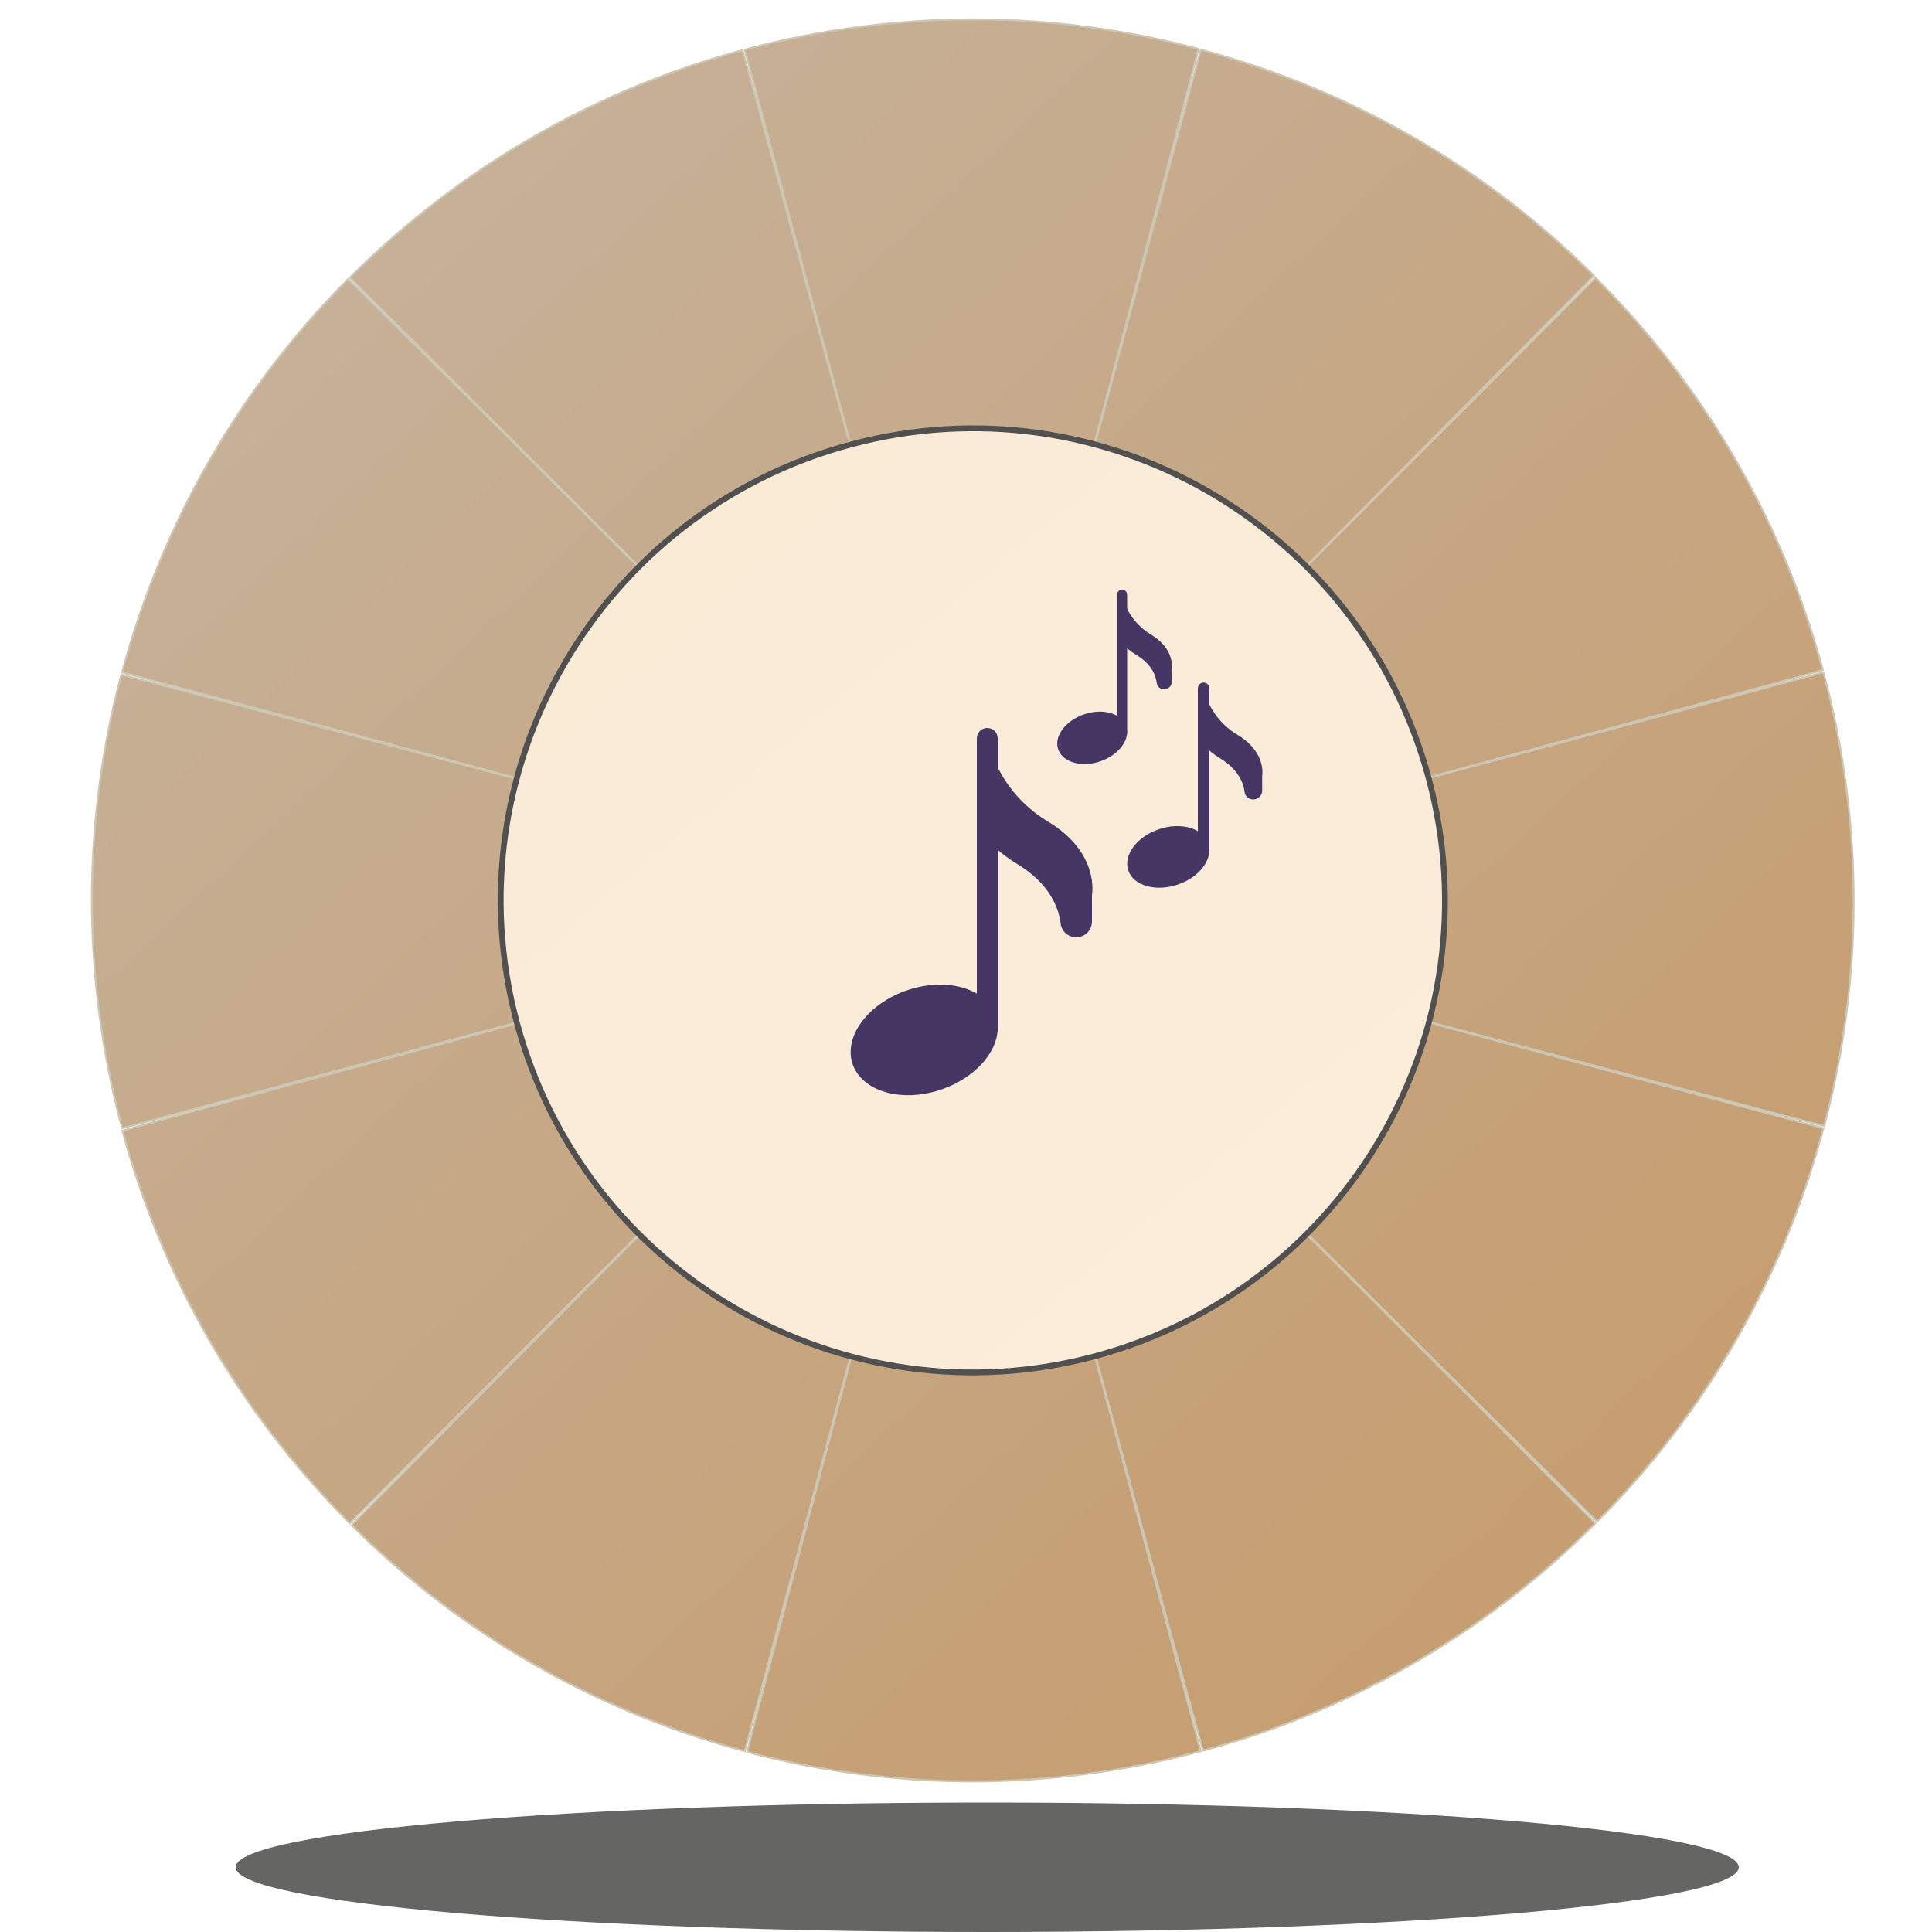
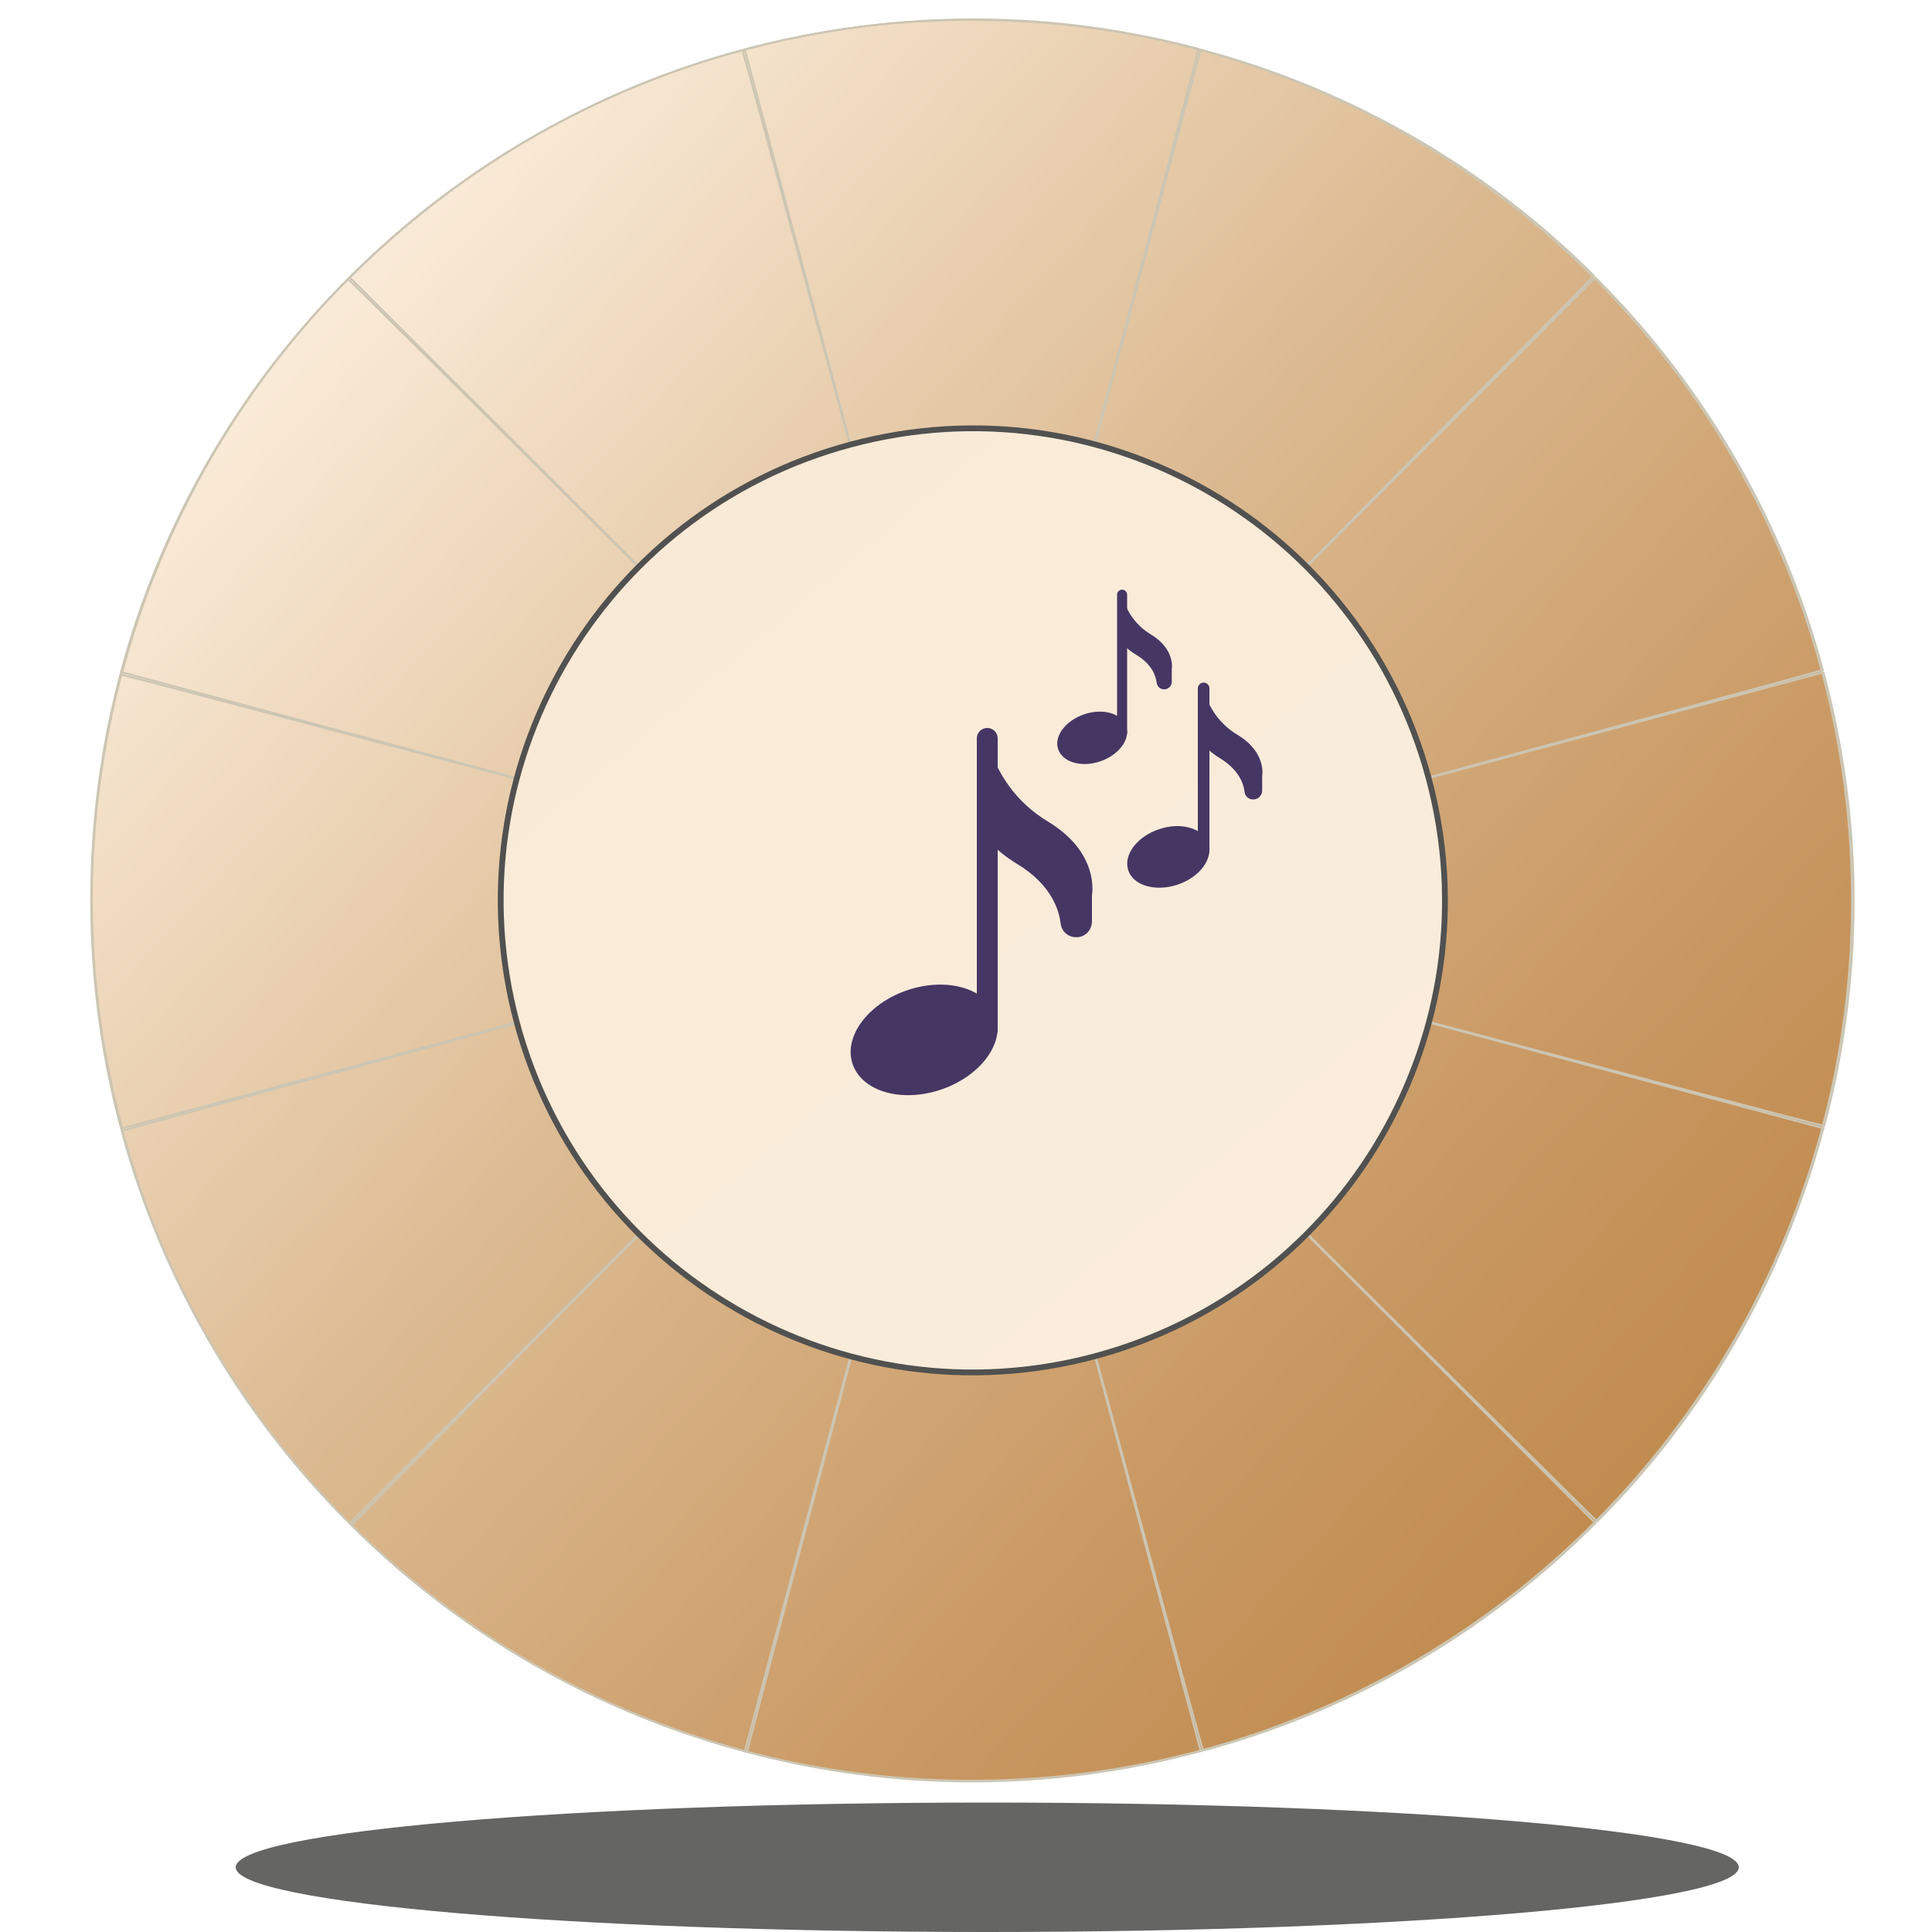
- <svg xmlns="http://www.w3.org/2000/svg" version="1.1" id="Layer_1" x="0px" y="0px" viewBox="0 0 1000 1000" style="enable-background:new 0 0 1000 1000;" xml:space="preserve">
+ <svg xmlns="http://www.w3.org/2000/svg" version="1.1" x="0px" y="0px" viewBox="0 0 1000 1000" style="enable-background:new 0 0 1000 1000;" xml:space="preserve">
  <style type="text/css">
- 	.st0{opacity:0.75;fill:#31322F;enable-background:new    ;}
- 	.st1{fill:url(#_x34__2_);}
- 	.st2{fill:none;stroke:#CCC6B3;stroke-miterlimit:10;}
- 	.st3{fill:url(#_x38__2_);}
- 	.st4{fill:url(#_x31_2_2_);}
- 	.st5{fill:url(#_x31_6_2_);}
- 	.st6{fill:url(#_x32_0_5_);}
- 	.st7{fill:url(#_x32_4_5_);}
- 	.st8{fill:url(#_x32_8_2_);}
- 	.st9{fill:url(#_x33_2_2_);}
- 	.st10{fill:url(#_x33_6_2_);}
- 	.st11{fill:url(#_x34_0_2_);}
- 	.st12{fill:url(#_x34_4_2_);}
- 	.st13{fill:url(#_x35_1_2_);}
- 	.st14{fill-rule:evenodd;clip-rule:evenodd;fill:url(#_x35_4_2_);}
- 	.st15{fill:none;stroke:#505050;stroke-width:3;stroke-miterlimit:10;}
- 	.st16{fill:#463664;}
+ 	.st0{fill:url(#SVGID_1_);stroke:#CCC7B4;stroke-miterlimit:10;}
+ 	.st1{opacity:0.75;fill:#31322F;enable-background:new    ;}
+ 	.st2{fill:none;}
+ 	.st3{fill:none;stroke:#CCC5B3;stroke-miterlimit:10;}
+ 	.st4{fill-rule:evenodd;clip-rule:evenodd;fill:url(#_x35_4_2_);}
+ 	.st5{fill:none;stroke:#505150;stroke-width:3;stroke-miterlimit:10;}
+ 	.st6{fill:#463664;}
</style>
-   <ellipse class="st0" cx="511" cy="966.5" rx="389" ry="33.5" />
-   <g id="_x31_">
-     <g id="_x32_">
-       <g>
-         <g id="_x33_">
-           <g>
-             <linearGradient id="_x34__2_" gradientUnits="userSpaceOnUse" x1="233.691" y1="110.491" x2="947.25" y2="872.503" gradientTransform="matrix(1 0 0 1 0 -78)">
-               <stop offset="0" style="stop-color:#C6B199" />
-               <stop offset="1" style="stop-color:#C69C6D" />
+   <g id="Layer_2">
+     <linearGradient id="SVGID_1_" gradientUnits="userSpaceOnUse" x1="172.984" y1="163.378" x2="844.628" y2="779.458">
+       <stop offset="0" style="stop-color:#F9EAD7" />
+       <stop offset="0.422" style="stop-color:#DCBA91" />
+       <stop offset="0.815" style="stop-color:#C89761" />
+       <stop offset="1" style="stop-color:#C08B4F" />
+     </linearGradient>
+     <circle class="st0" cx="502.9" cy="466" r="455.7" />
+   </g>
+   <g id="Layer_1">
+     <ellipse class="st1" cx="511" cy="966.5" rx="389" ry="33.5" />
+     <g id="_x31_">
+       <g id="_x32_">
+         <g>
+           <g id="_x33_">
+             <g>
+               <path id="_x34_" class="st2" d="M181.1,143.7C239.6,85.3,309.9,46,384.3,26c7.6,25.9,100,368.4,119.2,440        C453,415.6,197.9,160.4,181.1,143.7z" />
+             </g>
+             <g>
+               <path id="_x34__1_" class="st3" d="M181.1,143.7C239.6,85.3,309.9,46,384.3,26c7.6,25.9,100,368.4,119.2,440        C453,415.6,197.9,160.4,181.1,143.7z" />
+             </g>
+           </g>
+         </g>
+       </g>
+       <g id="_x36_">
+         <g>
+           <g id="_x37_">
+             <g>
+               <path id="_x38_" class="st2" d="M63.2,348c21.4-79.8,62.6-148.9,117-203.5c19.5,18.6,270.8,269,323.3,321.5        C434.6,447.5,86,354.2,63.2,348z" />
+             </g>
+             <g>
+               <path id="_x38__1_" class="st3" d="M63.2,348c21.4-79.8,62.6-148.9,117-203.5c19.5,18.6,270.8,269,323.3,321.5        C434.6,447.5,86,354.2,63.2,348z" />
+             </g>
+           </g>
+         </g>
+       </g>
+       <g id="_x31_0">
+         <g>
+           <g id="_x31_1">
+             <g>
+               <path id="_x31_2" class="st2" d="M63.2,584C41.8,504.2,43,423.7,62.8,349.2C89,355.6,431.9,446.8,503.5,466        C434.6,484.4,86,577.9,63.2,584z" />
+             </g>
+             <g>
+               <path id="_x31_2_1_" class="st3" d="M63.2,584C41.8,504.2,43,423.7,62.8,349.2C89,355.6,431.9,446.8,503.5,466        C434.6,484.4,86,577.9,63.2,584z" />
+             </g>
+           </g>
+         </g>
+       </g>
+       <g id="_x31_4">
+         <g>
+           <g id="_x31_5">
+             <g>
+               <path id="_x31_6" class="st2" d="M181.1,788.4C122.7,730,83.5,659.7,63.4,585.3c25.9-7.6,368.4-100,440-119.2        C453,516.4,197.9,771.5,181.1,788.4z" />
+             </g>
+             <g>
+               <path id="_x31_6_1_" class="st3" d="M181.1,788.4C122.7,730,83.5,659.7,63.4,585.3c25.9-7.6,368.4-100,440-119.2        C453,516.4,197.9,771.5,181.1,788.4z" />
+             </g>
+           </g>
+         </g>
+       </g>
+       <g id="_x31_8">
+         <g>
+           <g id="_x31_9">
+             <g>
+               <path id="_x32_0" class="st2" d="M385.5,906.4c-79.8-21.4-148.9-62.6-203.5-117c18.6-19.5,269-270.8,321.5-323.3        C485,534.9,391.6,883.4,385.5,906.4z" />
+             </g>
+             <g>
+               <path id="_x32_0_1_" class="st3" d="M385.5,906.4c-79.8-21.4-148.9-62.6-203.5-117c18.6-19.5,269-270.8,321.5-323.3        C485,534.9,391.6,883.4,385.5,906.4z" />
+             </g>
+           </g>
+         </g>
+       </g>
+       <g id="_x32_2">
+         <g>
+           <g id="_x32_3">
+             <g>
+               <path id="_x32_4" class="st2" d="M621.5,906.4c-79.8,21.4-160.3,20.2-234.8,0.4c6.4-26.2,97.6-369.1,116.8-440.7        C522,534.9,615.3,883.4,621.5,906.4z" />
+             </g>
+             <g>
+               <path id="_x32_4_1_" class="st3" d="M621.5,906.4c-79.8,21.4-160.3,20.2-234.8,0.4c6.4-26.2,97.6-369.1,116.8-440.7        C522,534.9,615.3,883.4,621.5,906.4z" />
+             </g>
+           </g>
+         </g>
+       </g>
+       <g id="_x32_6">
+         <g>
+           <g id="_x32_7">
+             <g>
+               <path id="_x32_8" class="st2" d="M825.8,788.4c-58.4,58.4-128.7,97.7-203.1,117.7c-7.6-25.9-100-368.4-119.2-440        C553.9,516.4,809.1,771.5,825.8,788.4z" />
+             </g>
+             <g>
+               <path id="_x32_8_1_" class="st3" d="M825.8,788.4c-58.4,58.4-128.7,97.7-203.1,117.7c-7.6-25.9-100-368.4-119.2-440        C553.9,516.4,809.1,771.5,825.8,788.4z" />
+             </g>
+           </g>
+         </g>
+       </g>
+       <g id="_x33_0">
+         <g>
+           <g id="_x33_1">
+             <g>
+               <path id="_x33_2" class="st2" d="M943.8,584c-21.4,79.8-62.6,148.9-117.1,203.5C807.3,768.9,556,518.5,503.5,466        C572.3,484.4,920.8,577.9,943.8,584z" />
+             </g>
+             <g>
+               <path id="_x33_2_1_" class="st3" d="M943.8,584c-21.4,79.8-62.6,148.9-117.1,203.5C807.3,768.9,556,518.5,503.5,466        C572.3,484.4,920.8,577.9,943.8,584z" />
+             </g>
+           </g>
+         </g>
+       </g>
+       <g id="_x33_4">
+         <g>
+           <g id="_x33_5">
+             <g>
+               <path id="_x33_6" class="st2" d="M943.8,348c21.4,79.8,20.2,160.3,0.4,234.8C918,576.4,575.1,485.3,503.5,466        C572.3,447.5,920.8,354.2,943.8,348z" />
+             </g>
+             <g>
+               <path id="_x33_6_1_" class="st3" d="M943.8,348c21.4,79.8,20.2,160.3,0.4,234.8C918,576.4,575.1,485.3,503.5,466        C572.3,447.5,920.8,354.2,943.8,348z" />
+             </g>
+           </g>
+         </g>
+       </g>
+       <g id="_x33_8">
+         <g>
+           <g id="_x33_9">
+             <g>
+               <path id="_x34_0" class="st2" d="M825.8,143.7c58.4,58.4,97.7,128.7,117.7,203.1c-25.9,7.6-368.4,100-440,119.2        C553.9,415.6,809.1,160.4,825.8,143.7z" />
+             </g>
+             <g>
+               <path id="_x34_0_1_" class="st3" d="M825.8,143.7c58.4,58.4,97.7,128.7,117.7,203.1c-25.9,7.6-368.4,100-440,119.2        C553.9,415.6,809.1,160.4,825.8,143.7z" />
+             </g>
+           </g>
+         </g>
+       </g>
+       <g id="_x34_2">
+         <g>
+           <g id="_x34_3">
+             <g>
+               <path id="_x34_4" class="st2" d="M621.5,25.7C701.3,47,770.4,88.3,825,142.7C806.4,162.3,556,413.5,503.5,466        C522,397.2,615.3,48.6,621.5,25.7z" />
+             </g>
+             <g>
+               <path id="_x34_4_1_" class="st3" d="M621.5,25.7C701.3,47,770.4,88.3,825,142.7C806.4,162.3,556,413.5,503.5,466        C522,397.2,615.3,48.6,621.5,25.7z" />
+             </g>
+           </g>
+         </g>
+         <g>
+           <g id="_x34_6">
+             <g>
+               <path id="_x34_7" class="st3" d="M47.2,9.7" />
+             </g>
+             <g>
+               <path id="_x34_7_1_" class="st3" d="M47.2,9.7" />
+             </g>
+           </g>
+         </g>
+       </g>
+       <g id="_x34_9">
+         <g>
+           <g id="_x35_0">
+             <g>
+               <path id="_x35_1" class="st2" d="M385.5,25.7c79.8-21.4,160.3-20.2,234.8-0.4c-6.4,26.2-97.6,369.1-116.8,440.7        C485,397.2,391.6,48.6,385.5,25.7z" />
+             </g>
+             <g>
+               <path id="_x35_1_1_" class="st3" d="M385.5,25.7c79.8-21.4,160.3-20.2,234.8-0.4c-6.4,26.2-97.6,369.1-116.8,440.7        C485,397.2,391.6,48.6,385.5,25.7z" />
+             </g>
+           </g>
+         </g>
+       </g>
+       <g>
+         <g id="_x35_3">
+           <g>
+             <linearGradient id="_x35_4_2_" gradientUnits="userSpaceOnUse" x1="324.541" y1="666.912" x2="721.851" y2="196.351" gradientTransform="matrix(1 0 0 -1 0 921)">
+               <stop offset="0" style="stop-color:#F9EAD7" />
+               <stop offset="1" style="stop-color:#FBEDDC" />
            </linearGradient>
-             <path id="_x34_" class="st1" d="M181.1,143.7C239.6,85.3,309.9,46,384.3,26c7.6,25.9,100,368.4,119.2,440       C453,415.6,197.9,160.4,181.1,143.7z" />
-           </g>
-           <g>
-             <path id="_x34__1_" class="st2" d="M181.1,143.7C239.6,85.3,309.9,46,384.3,26c7.6,25.9,100,368.4,119.2,440       C453,415.6,197.9,160.4,181.1,143.7z" />
-           </g>
-         </g>
-       </g>
-     </g>
-     <g id="_x36_">
-       <g>
-         <g id="_x37_">
-           <g>
-             <linearGradient id="_x38__2_" gradientUnits="userSpaceOnUse" x1="73.266" y1="260.715" x2="786.826" y2="1022.727" gradientTransform="matrix(1 0 0 1 0 -78)">
-               <stop offset="0" style="stop-color:#C6B199" />
-               <stop offset="1" style="stop-color:#C69C6D" />
-             </linearGradient>
-             <path id="_x38_" class="st3" d="M63.2,348c21.4-79.8,62.6-148.9,117-203.5c19.5,18.6,270.8,269,323.3,321.5       C434.6,447.5,86,354.2,63.2,348z" />
-           </g>
-           <g>
-             <path id="_x38__1_" class="st2" d="M63.2,348c21.4-79.8,62.6-148.9,117-203.5c19.5,18.6,270.8,269,323.3,321.5       C434.6,447.5,86,354.2,63.2,348z" />
-           </g>
-         </g>
-       </g>
-     </g>
-     <g id="_x31_0">
-       <g>
-         <g id="_x31_1">
-           <g>
-             <linearGradient id="_x31_2_2_" gradientUnits="userSpaceOnUse" x1="14.401" y1="315.838" x2="727.962" y2="1077.851" gradientTransform="matrix(1 0 0 1 0 -78)">
-               <stop offset="0" style="stop-color:#C6B199" />
-               <stop offset="1" style="stop-color:#C69C6D" />
-             </linearGradient>
-             <path id="_x31_2" class="st4" d="M63.2,584c-21.4-79.8-20.2-160.3-0.4-234.8C89,355.6,431.9,446.8,503.5,466       C434.6,484.4,86,577.9,63.2,584z" />
-           </g>
-           <g>
-             <path id="_x31_2_1_" class="st2" d="M63.2,584c-21.4-79.8-20.2-160.3-0.4-234.8C89,355.6,431.9,446.8,503.5,466       C434.6,484.4,86,577.9,63.2,584z" />
-           </g>
-         </g>
-       </g>
-     </g>
-     <g id="_x31_4">
-       <g>
-         <g id="_x31_5">
-           <g>
-             <linearGradient id="_x31_6_2_" gradientUnits="userSpaceOnUse" x1="-5.24" y1="334.23" x2="708.319" y2="1096.244" gradientTransform="matrix(1 0 0 1 0 -78)">
-               <stop offset="0" style="stop-color:#C6B199" />
-               <stop offset="1" style="stop-color:#C69C6D" />
-             </linearGradient>
-             <path id="_x31_6" class="st5" d="M181.1,788.4C122.7,730,83.5,659.7,63.4,585.3c25.9-7.6,368.4-100,440-119.2       C453,516.4,197.9,771.5,181.1,788.4z" />
-           </g>
-           <g>
-             <path id="_x31_6_1_" class="st2" d="M181.1,788.4C122.7,730,83.5,659.7,63.4,585.3c25.9-7.6,368.4-100,440-119.2       C453,516.4,197.9,771.5,181.1,788.4z" />
-           </g>
-         </g>
-       </g>
-     </g>
-     <g id="_x31_8">
-       <g>
-         <g id="_x31_9">
-           <g>
-             <linearGradient id="_x32_0_5_" gradientUnits="userSpaceOnUse" x1="-5.159" y1="334.154" x2="708.403" y2="1096.166" gradientTransform="matrix(1 0 0 1 0 -78)">
-               <stop offset="0" style="stop-color:#C6B199" />
-               <stop offset="1" style="stop-color:#C69C6D" />
-             </linearGradient>
-             <path id="_x32_0" class="st6" d="M385.5,906.4c-79.8-21.4-148.9-62.6-203.5-117c18.6-19.5,269-270.8,321.5-323.3       C485,534.9,391.6,883.4,385.5,906.4z" />
-           </g>
-           <g>
-             <path id="_x32_0_1_" class="st2" d="M385.5,906.4c-79.8-21.4-148.9-62.6-203.5-117c18.6-19.5,269-270.8,321.5-323.3       C485,534.9,391.6,883.4,385.5,906.4z" />
-           </g>
-         </g>
-       </g>
-     </g>
-     <g id="_x32_2">
-       <g>
-         <g id="_x32_3">
-           <g>
-             <linearGradient id="_x32_4_5_" gradientUnits="userSpaceOnUse" x1="20.071" y1="310.525" x2="733.632" y2="1072.541" gradientTransform="matrix(1 0 0 1 0 -78)">
-               <stop offset="0" style="stop-color:#C6B199" />
-               <stop offset="1" style="stop-color:#C69C6D" />
-             </linearGradient>
-             <path id="_x32_4" class="st7" d="M621.5,906.4c-79.8,21.4-160.3,20.2-234.8,0.4c6.4-26.2,97.6-369.1,116.8-440.7       C522,534.9,615.3,883.4,621.5,906.4z" />
-           </g>
-           <g>
-             <path id="_x32_4_1_" class="st2" d="M621.5,906.4c-79.8,21.4-160.3,20.2-234.8,0.4c6.4-26.2,97.6-369.1,116.8-440.7       C522,534.9,615.3,883.4,621.5,906.4z" />
-           </g>
-         </g>
-       </g>
-     </g>
-     <g id="_x32_6">
-       <g>
-         <g id="_x32_7">
-           <g>
-             <linearGradient id="_x32_8_2_" gradientUnits="userSpaceOnUse" x1="88.587" y1="246.367" x2="802.148" y2="1008.381" gradientTransform="matrix(1 0 0 1 0 -78)">
-               <stop offset="0" style="stop-color:#C6B199" />
-               <stop offset="1" style="stop-color:#C69C6D" />
-             </linearGradient>
-             <path id="_x32_8" class="st8" d="M825.8,788.4c-58.4,58.4-128.7,97.7-203.1,117.7c-7.6-25.9-100-368.4-119.2-440       C553.9,516.4,809.1,771.5,825.8,788.4z" />
-           </g>
-           <g>
-             <path id="_x32_8_1_" class="st2" d="M825.8,788.4c-58.4,58.4-128.7,97.7-203.1,117.7c-7.6-25.9-100-368.4-119.2-440       C553.9,516.4,809.1,771.5,825.8,788.4z" />
-           </g>
-         </g>
-       </g>
-     </g>
-     <g id="_x33_0">
-       <g>
-         <g id="_x33_1">
-           <g>
-             <linearGradient id="_x33_2_2_" gradientUnits="userSpaceOnUse" x1="249.01" y1="96.143" x2="962.573" y2="858.156" gradientTransform="matrix(1 0 0 1 0 -78)">
-               <stop offset="0" style="stop-color:#C6B199" />
-               <stop offset="1" style="stop-color:#C69C6D" />
-             </linearGradient>
-             <path id="_x33_2" class="st9" d="M943.8,584c-21.4,79.8-62.6,148.9-117.1,203.5C807.3,768.9,556,518.5,503.5,466       C572.3,484.4,920.8,577.9,943.8,584z" />
-           </g>
-           <g>
-             <path id="_x33_2_1_" class="st2" d="M943.8,584c-21.4,79.8-62.6,148.9-117.1,203.5C807.3,768.9,556,518.5,503.5,466       C572.3,484.4,920.8,577.9,943.8,584z" />
-           </g>
-         </g>
-       </g>
-     </g>
-     <g id="_x33_4">
-       <g>
-         <g id="_x33_5">
-           <g>
-             <linearGradient id="_x33_6_2_" gradientUnits="userSpaceOnUse" x1="307.876" y1="41.021" x2="1021.439" y2="803.034" gradientTransform="matrix(1 0 0 1 0 -78)">
-               <stop offset="0" style="stop-color:#C6B199" />
-               <stop offset="1" style="stop-color:#C69C6D" />
-             </linearGradient>
-             <path id="_x33_6" class="st10" d="M943.8,348c21.4,79.8,20.2,160.3,0.4,234.8C918,576.4,575.1,485.3,503.5,466       C572.3,447.5,920.8,354.2,943.8,348z" />
-           </g>
-           <g>
-             <path id="_x33_6_1_" class="st2" d="M943.8,348c21.4,79.8,20.2,160.3,0.4,234.8C918,576.4,575.1,485.3,503.5,466       C572.3,447.5,920.8,354.2,943.8,348z" />
-           </g>
-         </g>
-       </g>
-     </g>
-     <g id="_x33_8">
-       <g>
-         <g id="_x33_9">
-           <g>
-             <linearGradient id="_x34_0_2_" gradientUnits="userSpaceOnUse" x1="327.52" y1="22.629" x2="1041.08" y2="784.641" gradientTransform="matrix(1 0 0 1 0 -78)">
-               <stop offset="0" style="stop-color:#C6B199" />
-               <stop offset="1" style="stop-color:#C69C6D" />
-             </linearGradient>
-             <path id="_x34_0" class="st11" d="M825.8,143.7c58.4,58.4,97.7,128.7,117.7,203.1c-25.9,7.6-368.4,100-440,119.2       C553.9,415.6,809.1,160.4,825.8,143.7z" />
-           </g>
-           <g>
-             <path id="_x34_0_1_" class="st2" d="M825.8,143.7c58.4,58.4,97.7,128.7,117.7,203.1c-25.9,7.6-368.4,100-440,119.2       C553.9,415.6,809.1,160.4,825.8,143.7z" />
-           </g>
-         </g>
-       </g>
-     </g>
-     <g id="_x34_2">
-       <g>
-         <g id="_x34_3">
-           <g>
-             <linearGradient id="_x34_4_2_" gradientUnits="userSpaceOnUse" x1="327.438" y1="22.704" x2="1040.997" y2="784.72" gradientTransform="matrix(1 0 0 1 0 -78)">
-               <stop offset="0" style="stop-color:#C6B199" />
-               <stop offset="1" style="stop-color:#C69C6D" />
-             </linearGradient>
-             <path id="_x34_4" class="st12" d="M621.5,25.7C701.3,47,770.4,88.3,825,142.7C806.4,162.3,556,413.5,503.5,466       C522,397.2,615.3,48.6,621.5,25.7z" />
-           </g>
-           <g>
-             <path id="_x34_4_1_" class="st2" d="M621.5,25.7C701.3,47,770.4,88.3,825,142.7C806.4,162.3,556,413.5,503.5,466       C522,397.2,615.3,48.6,621.5,25.7z" />
-           </g>
-         </g>
-       </g>
-       <g>
-         <g id="_x34_6">
-           <g>
-             <path id="_x34_7" class="st2" d="M47.2,9.7" />
-           </g>
-           <g>
-             <path id="_x34_7_1_" class="st2" d="M47.2,9.7" />
-           </g>
-         </g>
-       </g>
-     </g>
-     <g id="_x34_9">
-       <g>
-         <g id="_x35_0">
-           <g>
-             <linearGradient id="_x35_1_2_" gradientUnits="userSpaceOnUse" x1="302.206" y1="46.331" x2="1015.768" y2="808.345" gradientTransform="matrix(1 0 0 1 0 -78)">
-               <stop offset="0" style="stop-color:#C6B199" />
-               <stop offset="1" style="stop-color:#C69C6D" />
-             </linearGradient>
-             <path id="_x35_1" class="st13" d="M385.5,25.7c79.8-21.4,160.3-20.2,234.8-0.4c-6.4,26.2-97.6,369.1-116.8,440.7       C485,397.2,391.6,48.6,385.5,25.7z" />
-           </g>
-           <g>
-             <path id="_x35_1_1_" class="st2" d="M385.5,25.7c79.8-21.4,160.3-20.2,234.8-0.4c-6.4,26.2-97.6,369.1-116.8,440.7       C485,397.2,391.6,48.6,385.5,25.7z" />
-           </g>
-         </g>
-       </g>
-     </g>
-     <g>
-       <g id="_x35_3">
-         <g>
-           <linearGradient id="_x35_4_2_" gradientUnits="userSpaceOnUse" x1="324.546" y1="332.083" x2="721.856" y2="802.645" gradientTransform="matrix(1 0 0 1 0 -78)">
-             <stop offset="0" style="stop-color:#FAEBD7" />
-             <stop offset="1" style="stop-color:#FBEDDB" />
-           </linearGradient>
-           <path id="_x35_4" class="st14" d="M440.3,230.1c130.3-35,264.2,42.4,299.2,172.8S697,667,566.7,702      c-130.3,34.9-264.2-42.4-299.2-172.8C232.7,398.9,309.9,265,440.3,230.1z" />
-         </g>
-         <g>
-           <path id="_x35_4_1_" class="st15" d="M440.3,230.1c130.3-35,264.2,42.4,299.2,172.8S697,667,566.7,702      c-130.3,34.9-264.2-42.4-299.2-172.8C232.7,398.9,309.9,265,440.3,230.1z" />
-         </g>
-       </g>
-     </g>
-   </g>
-   <g id="_x32_0_2_">
-     <g>
-       <g id="_x32_1">
-         <g>
-           <path id="_x32_2_1_" class="st16" d="M515.4,525.8c4.8,14.2-8,31.3-28.4,38.2c-20.5,6.9-40.9,0.9-45.7-13.3      c-4.8-14.2,8-31.3,28.4-38.2C490.2,505.6,510.6,511.6,515.4,525.8" />
-         </g>
-       </g>
-     </g>
-     <g>
-       <g id="_x32_3_1_">
-         <g>
-           <path id="_x32_4_2_" class="st16" d="M511,538.1c-3,0-5.4-2.4-5.4-5.4c0-50.2,0-100.3,0-150.5c0-3,2.4-5.4,5.4-5.4      s5.4,2.4,5.4,5.4c0,50.2,0,100.3,0,150.5C516.4,535.7,514,538.1,511,538.1z" />
-         </g>
-       </g>
-     </g>
-     <g>
-       <g id="_x32_5">
-         <g>
-           <path id="_x32_6_1_" class="st16" d="M511,382.2c4.2,18.1,15.6,33.6,31.5,43.1c27,16.3,22.7,38,22.7,38c0,4.5,0,9.1,0,13.6      c0,2.2-0.9,4.3-2.4,5.9c-1.6,1.5-3.7,2.4-5.9,2.3c-4,0-7.4-3-7.9-7c-0.9-7.7-5.3-20.6-22.8-31.1c-5.6-3.4-10.7-7.5-15.1-12.4      L511,382.2L511,382.2z" />
-         </g>
-       </g>
-     </g>
-   </g>
-   <g id="_x32_0_3_">
-     <g>
-       <g id="_x32_1_1_">
-         <g>
-           <path id="_x32_2_2_" class="st16" d="M582.9,376c2.3,6.7-3.8,14.8-13.5,18.1c-9.7,3.3-19.4,0.4-21.7-6.3      c-2.3-6.7,3.8-14.8,13.5-18.1C571,366.4,580.7,369.3,582.9,376" />
-         </g>
-       </g>
-     </g>
-     <g>
-       <g id="_x32_3_2_">
-         <g>
-           <path id="_x32_4_3_" class="st16" d="M580.8,381.8c-1.4,0-2.6-1.2-2.6-2.6c0-23.8,0-47.6,0-71.4c0-1.4,1.2-2.6,2.6-2.6      s2.6,1.2,2.6,2.6c0,23.8,0,47.6,0,71.4C583.4,380.7,582.3,381.8,580.8,381.8z" />
-         </g>
-       </g>
-     </g>
-     <g>
-       <g id="_x32_5_1_">
-         <g>
-           <path id="_x32_6_2_" class="st16" d="M580.8,307.9c2,8.6,7.4,16,14.9,20.5c12.8,7.7,10.8,18,10.8,18c0,2.2,0,4.3,0,6.5      c0,1-0.4,2.1-1.2,2.8c-0.7,0.7-1.8,1.1-2.8,1.1c-1.9,0-3.5-1.4-3.8-3.3c-0.4-3.7-2.5-9.8-10.8-14.7c-2.7-1.6-5.1-3.6-7.2-5.9      L580.8,307.9L580.8,307.9z" />
-         </g>
-       </g>
-     </g>
-   </g>
-   <g id="_x32_0_4_">
-     <g>
-       <g id="_x32_1_2_">
-         <g>
-           <path id="_x32_2_3_" class="st16" d="M625.4,436.6c2.7,7.9-4.5,17.5-15.9,21.3s-22.9,0.5-25.5-7.4c-2.7-7.9,4.5-17.5,15.9-21.3      C611.3,425.3,622.8,428.7,625.4,436.6" />
-         </g>
-       </g>
-     </g>
-     <g>
-       <g id="_x32_3_3_">
-         <g>
-           <path id="_x32_4_4_" class="st16" d="M623,443.5c-1.7,0-3-1.4-3-3c0-28.1,0-56.1,0-84.2c0-1.7,1.4-3,3-3c1.7,0,3,1.4,3,3      c0,28.1,0,56.1,0,84.2C626,442.1,624.6,443.5,623,443.5z" />
-         </g>
-       </g>
-     </g>
-     <g>
-       <g id="_x32_5_2_">
-         <g>
-           <path id="_x32_6_3_" class="st16" d="M623,356.3c2.3,10.1,8.7,18.8,17.6,24.1c15.1,9.1,12.7,21.2,12.7,21.2c0,2.5,0,5.1,0,7.6      c0,1.2-0.5,2.4-1.4,3.3s-2.1,1.3-3.3,1.3c-2.3,0-4.2-1.7-4.4-3.9c-0.5-4.3-3-11.5-12.7-17.4c-3.1-1.9-6-4.2-8.5-6.9L623,356.3      L623,356.3z" />
+             <path id="_x35_4" class="st4" d="M440.3,230.1c130.3-35,264.2,42.4,299.2,172.8S697,667,566.7,702       c-130.3,34.9-264.2-42.4-299.2-172.8C232.7,398.9,309.9,265,440.3,230.1z" />
+           </g>
+           <g>
+             <path id="_x35_4_1_" class="st5" d="M440.3,230.1c130.3-35,264.2,42.4,299.2,172.8S697,667,566.7,702       c-130.3,34.9-264.2-42.4-299.2-172.8C232.7,398.9,309.9,265,440.3,230.1z" />
+           </g>
+         </g>
+       </g>
+     </g>
+     <g id="_x32_0_2_">
+       <g>
+         <g id="_x32_1">
+           <g>
+             <path id="_x32_2_1_" class="st6" d="M515.4,525.8c4.8,14.2-8,31.3-28.4,38.2c-20.5,6.9-40.9,0.9-45.7-13.3       c-4.8-14.2,8-31.3,28.4-38.2C490.2,505.6,510.6,511.6,515.4,525.8" />
+           </g>
+         </g>
+       </g>
+       <g>
+         <g id="_x32_3_1_">
+           <g>
+             <path id="_x32_4_2_" class="st6" d="M511,538.1c-3,0-5.4-2.4-5.4-5.4c0-50.2,0-100.3,0-150.5c0-3,2.4-5.4,5.4-5.4       s5.4,2.4,5.4,5.4c0,50.2,0,100.3,0,150.5C516.4,535.7,514,538.1,511,538.1z" />
+           </g>
+         </g>
+       </g>
+       <g>
+         <g id="_x32_5">
+           <g>
+             <path id="_x32_6_1_" class="st6" d="M511,382.2c4.2,18.1,15.6,33.6,31.5,43.1c27,16.3,22.7,38,22.7,38c0,4.5,0,9.1,0,13.6       c0,2.2-0.9,4.3-2.4,5.9c-1.6,1.5-3.7,2.4-5.9,2.3c-4,0-7.4-3-7.9-7c-0.9-7.7-5.3-20.6-22.8-31.1c-5.6-3.4-10.7-7.5-15.1-12.4       L511,382.2L511,382.2z" />
+           </g>
+         </g>
+       </g>
+     </g>
+     <g id="_x32_0_3_">
+       <g>
+         <g id="_x32_1_1_">
+           <g>
+             <path id="_x32_2_2_" class="st6" d="M582.9,376c2.3,6.7-3.8,14.8-13.5,18.1c-9.7,3.3-19.4,0.4-21.7-6.3       c-2.3-6.7,3.8-14.8,13.5-18.1C571,366.4,580.7,369.3,582.9,376" />
+           </g>
+         </g>
+       </g>
+       <g>
+         <g id="_x32_3_2_">
+           <g>
+             <path id="_x32_4_3_" class="st6" d="M580.8,381.8c-1.4,0-2.6-1.2-2.6-2.6c0-23.8,0-47.6,0-71.4c0-1.4,1.2-2.6,2.6-2.6       s2.6,1.2,2.6,2.6c0,23.8,0,47.6,0,71.4C583.4,380.7,582.3,381.8,580.8,381.8z" />
+           </g>
+         </g>
+       </g>
+       <g>
+         <g id="_x32_5_1_">
+           <g>
+             <path id="_x32_6_2_" class="st6" d="M580.8,307.9c2,8.6,7.4,16,14.9,20.5c12.8,7.7,10.8,18,10.8,18c0,2.2,0,4.3,0,6.5       c0,1-0.4,2.1-1.2,2.8c-0.7,0.7-1.8,1.1-2.8,1.1c-1.9,0-3.5-1.4-3.8-3.3c-0.4-3.7-2.5-9.8-10.8-14.7c-2.7-1.6-5.1-3.6-7.2-5.9       L580.8,307.9L580.8,307.9z" />
+           </g>
+         </g>
+       </g>
+     </g>
+     <g id="_x32_0_4_">
+       <g>
+         <g id="_x32_1_2_">
+           <g>
+             <path id="_x32_2_3_" class="st6" d="M625.4,436.6c2.7,7.9-4.5,17.5-15.9,21.3s-22.9,0.5-25.5-7.4c-2.7-7.9,4.5-17.5,15.9-21.3       C611.3,425.3,622.8,428.7,625.4,436.6" />
+           </g>
+         </g>
+       </g>
+       <g>
+         <g id="_x32_3_3_">
+           <g>
+             <path id="_x32_4_4_" class="st6" d="M623,443.5c-1.7,0-3-1.4-3-3c0-28.1,0-56.1,0-84.2c0-1.7,1.4-3,3-3c1.7,0,3,1.4,3,3       c0,28.1,0,56.1,0,84.2C626,442.1,624.6,443.5,623,443.5z" />
+           </g>
+         </g>
+       </g>
+       <g>
+         <g id="_x32_5_2_">
+           <g>
+             <path id="_x32_6_3_" class="st6" d="M623,356.3c2.3,10.1,8.7,18.8,17.6,24.1c15.1,9.1,12.7,21.2,12.7,21.2c0,2.5,0,5.1,0,7.6       c0,1.2-0.5,2.4-1.4,3.3s-2.1,1.3-3.3,1.3c-2.3,0-4.2-1.7-4.4-3.9c-0.5-4.3-3-11.5-12.7-17.4c-3.1-1.9-6-4.2-8.5-6.9L623,356.3       L623,356.3z" />
+           </g>
        </g>
      </g>
    </g>
  </g>
</svg>
